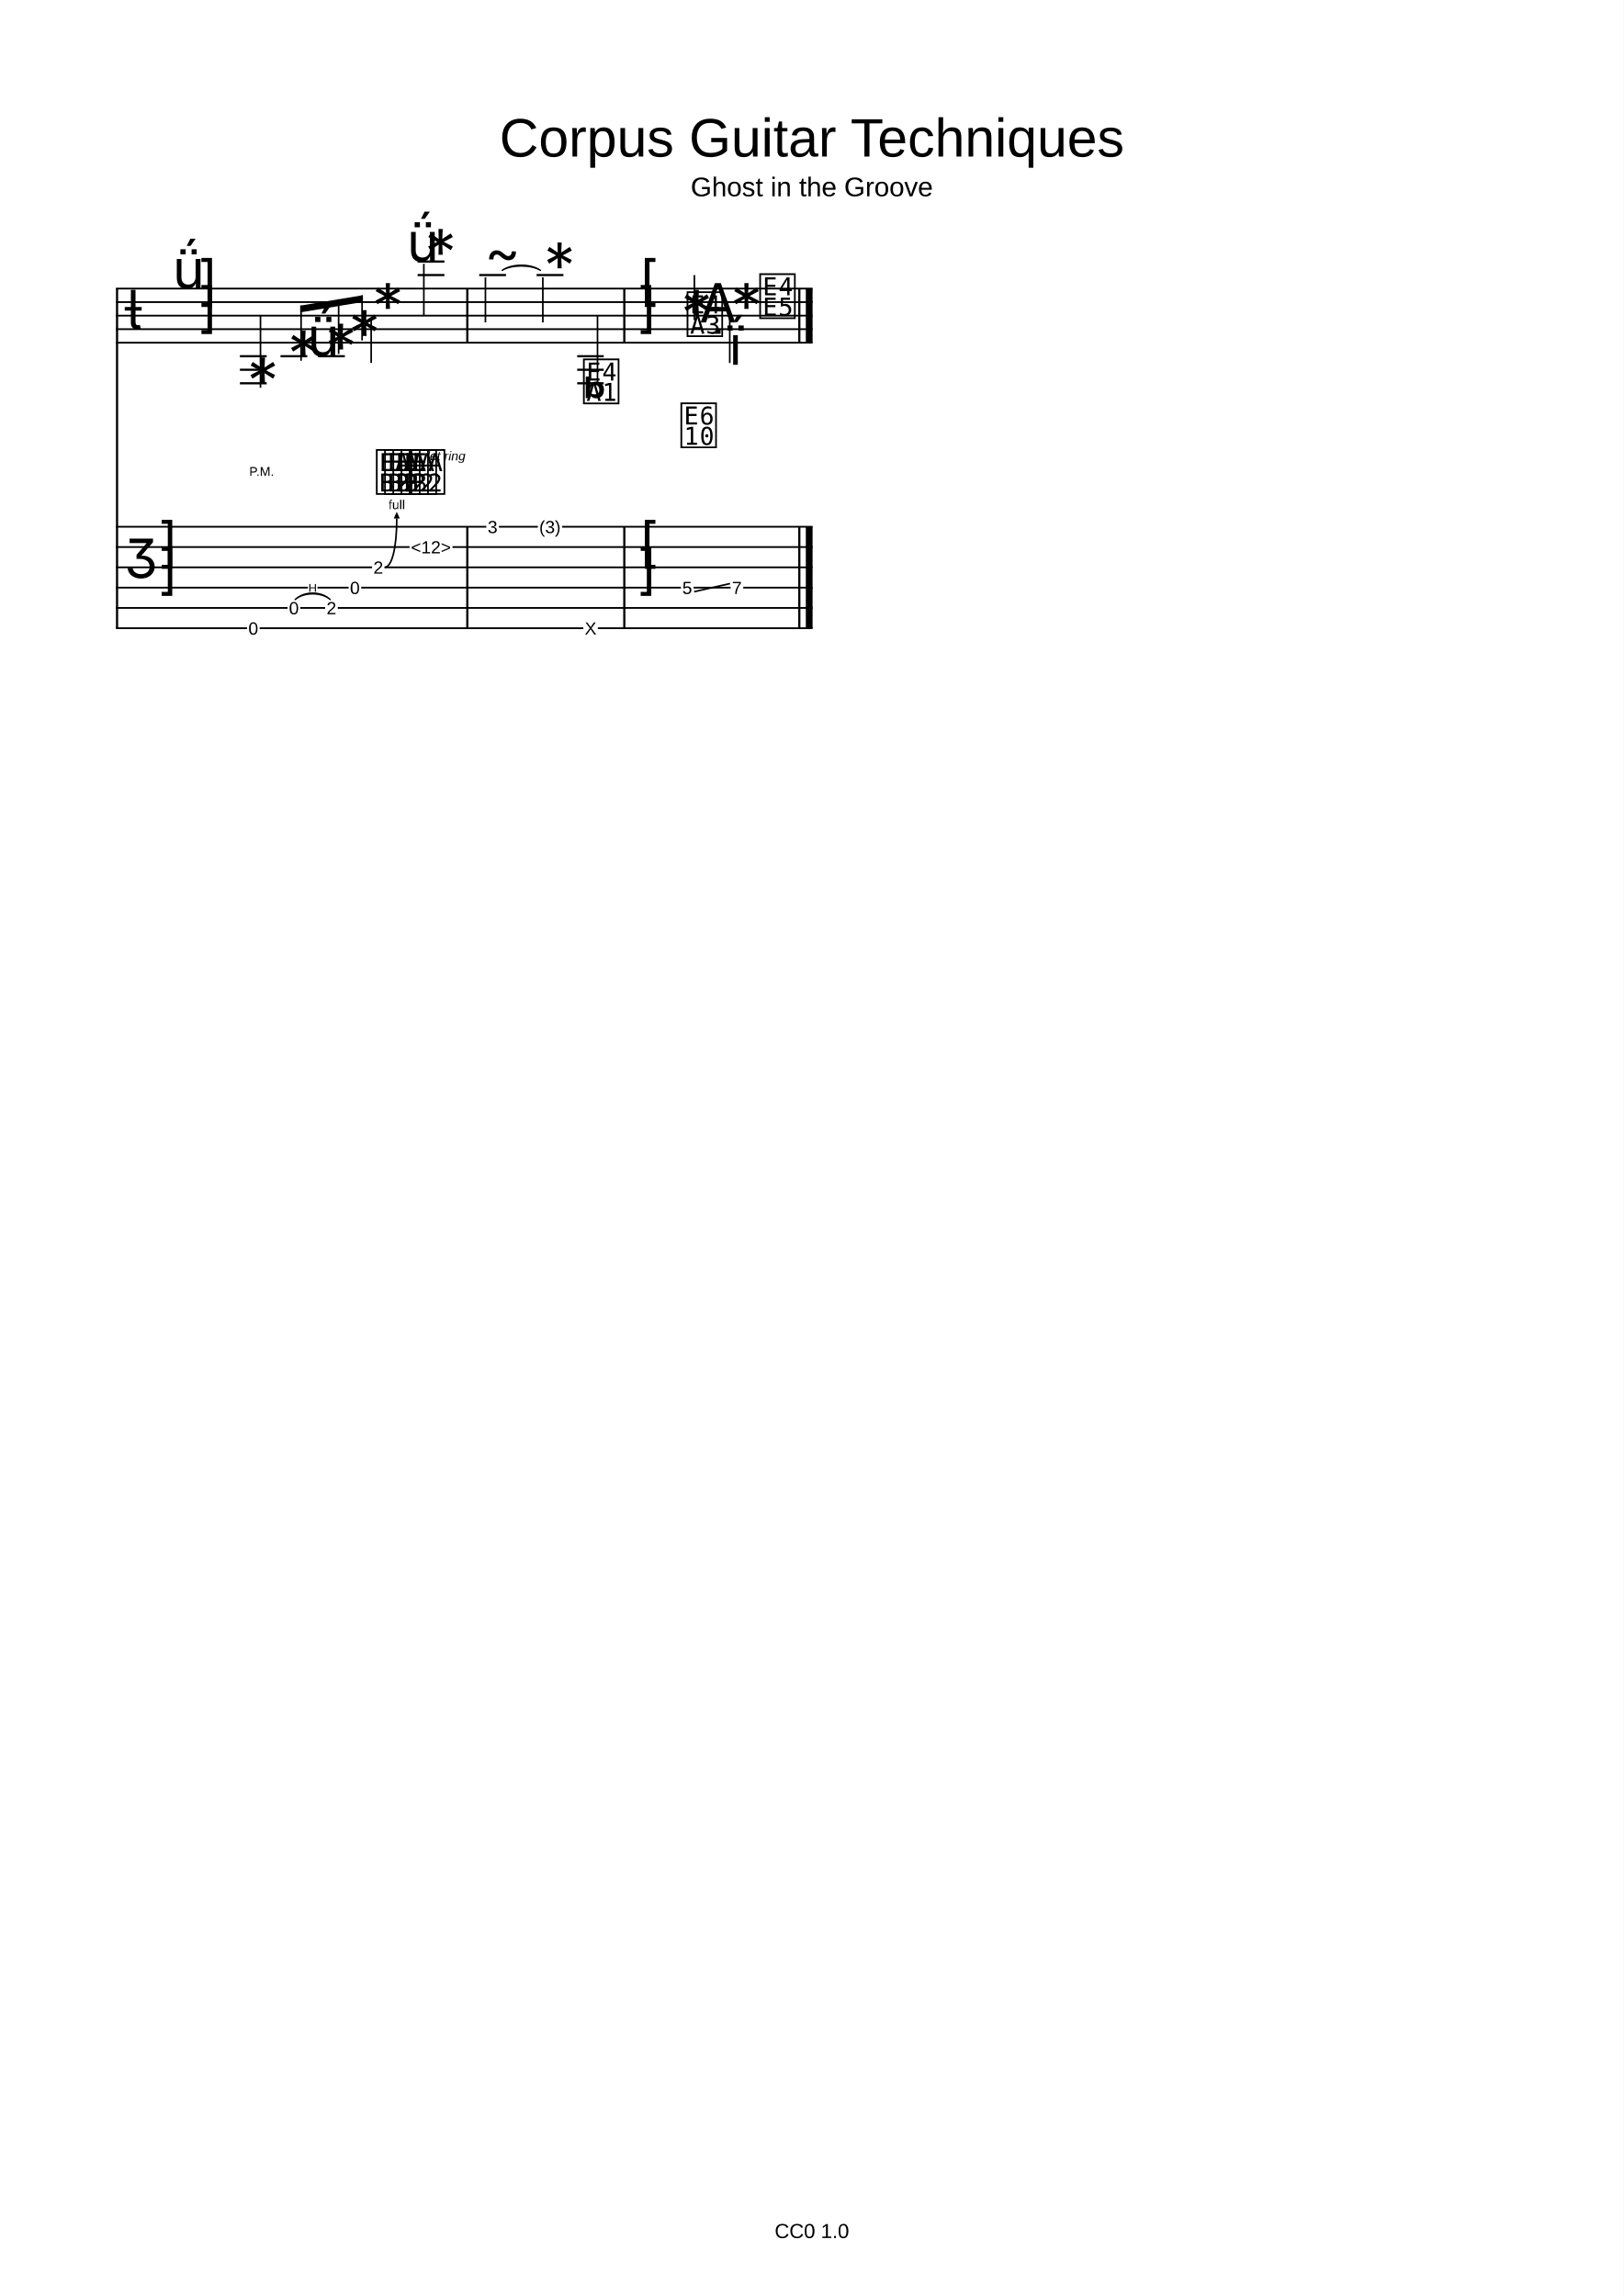
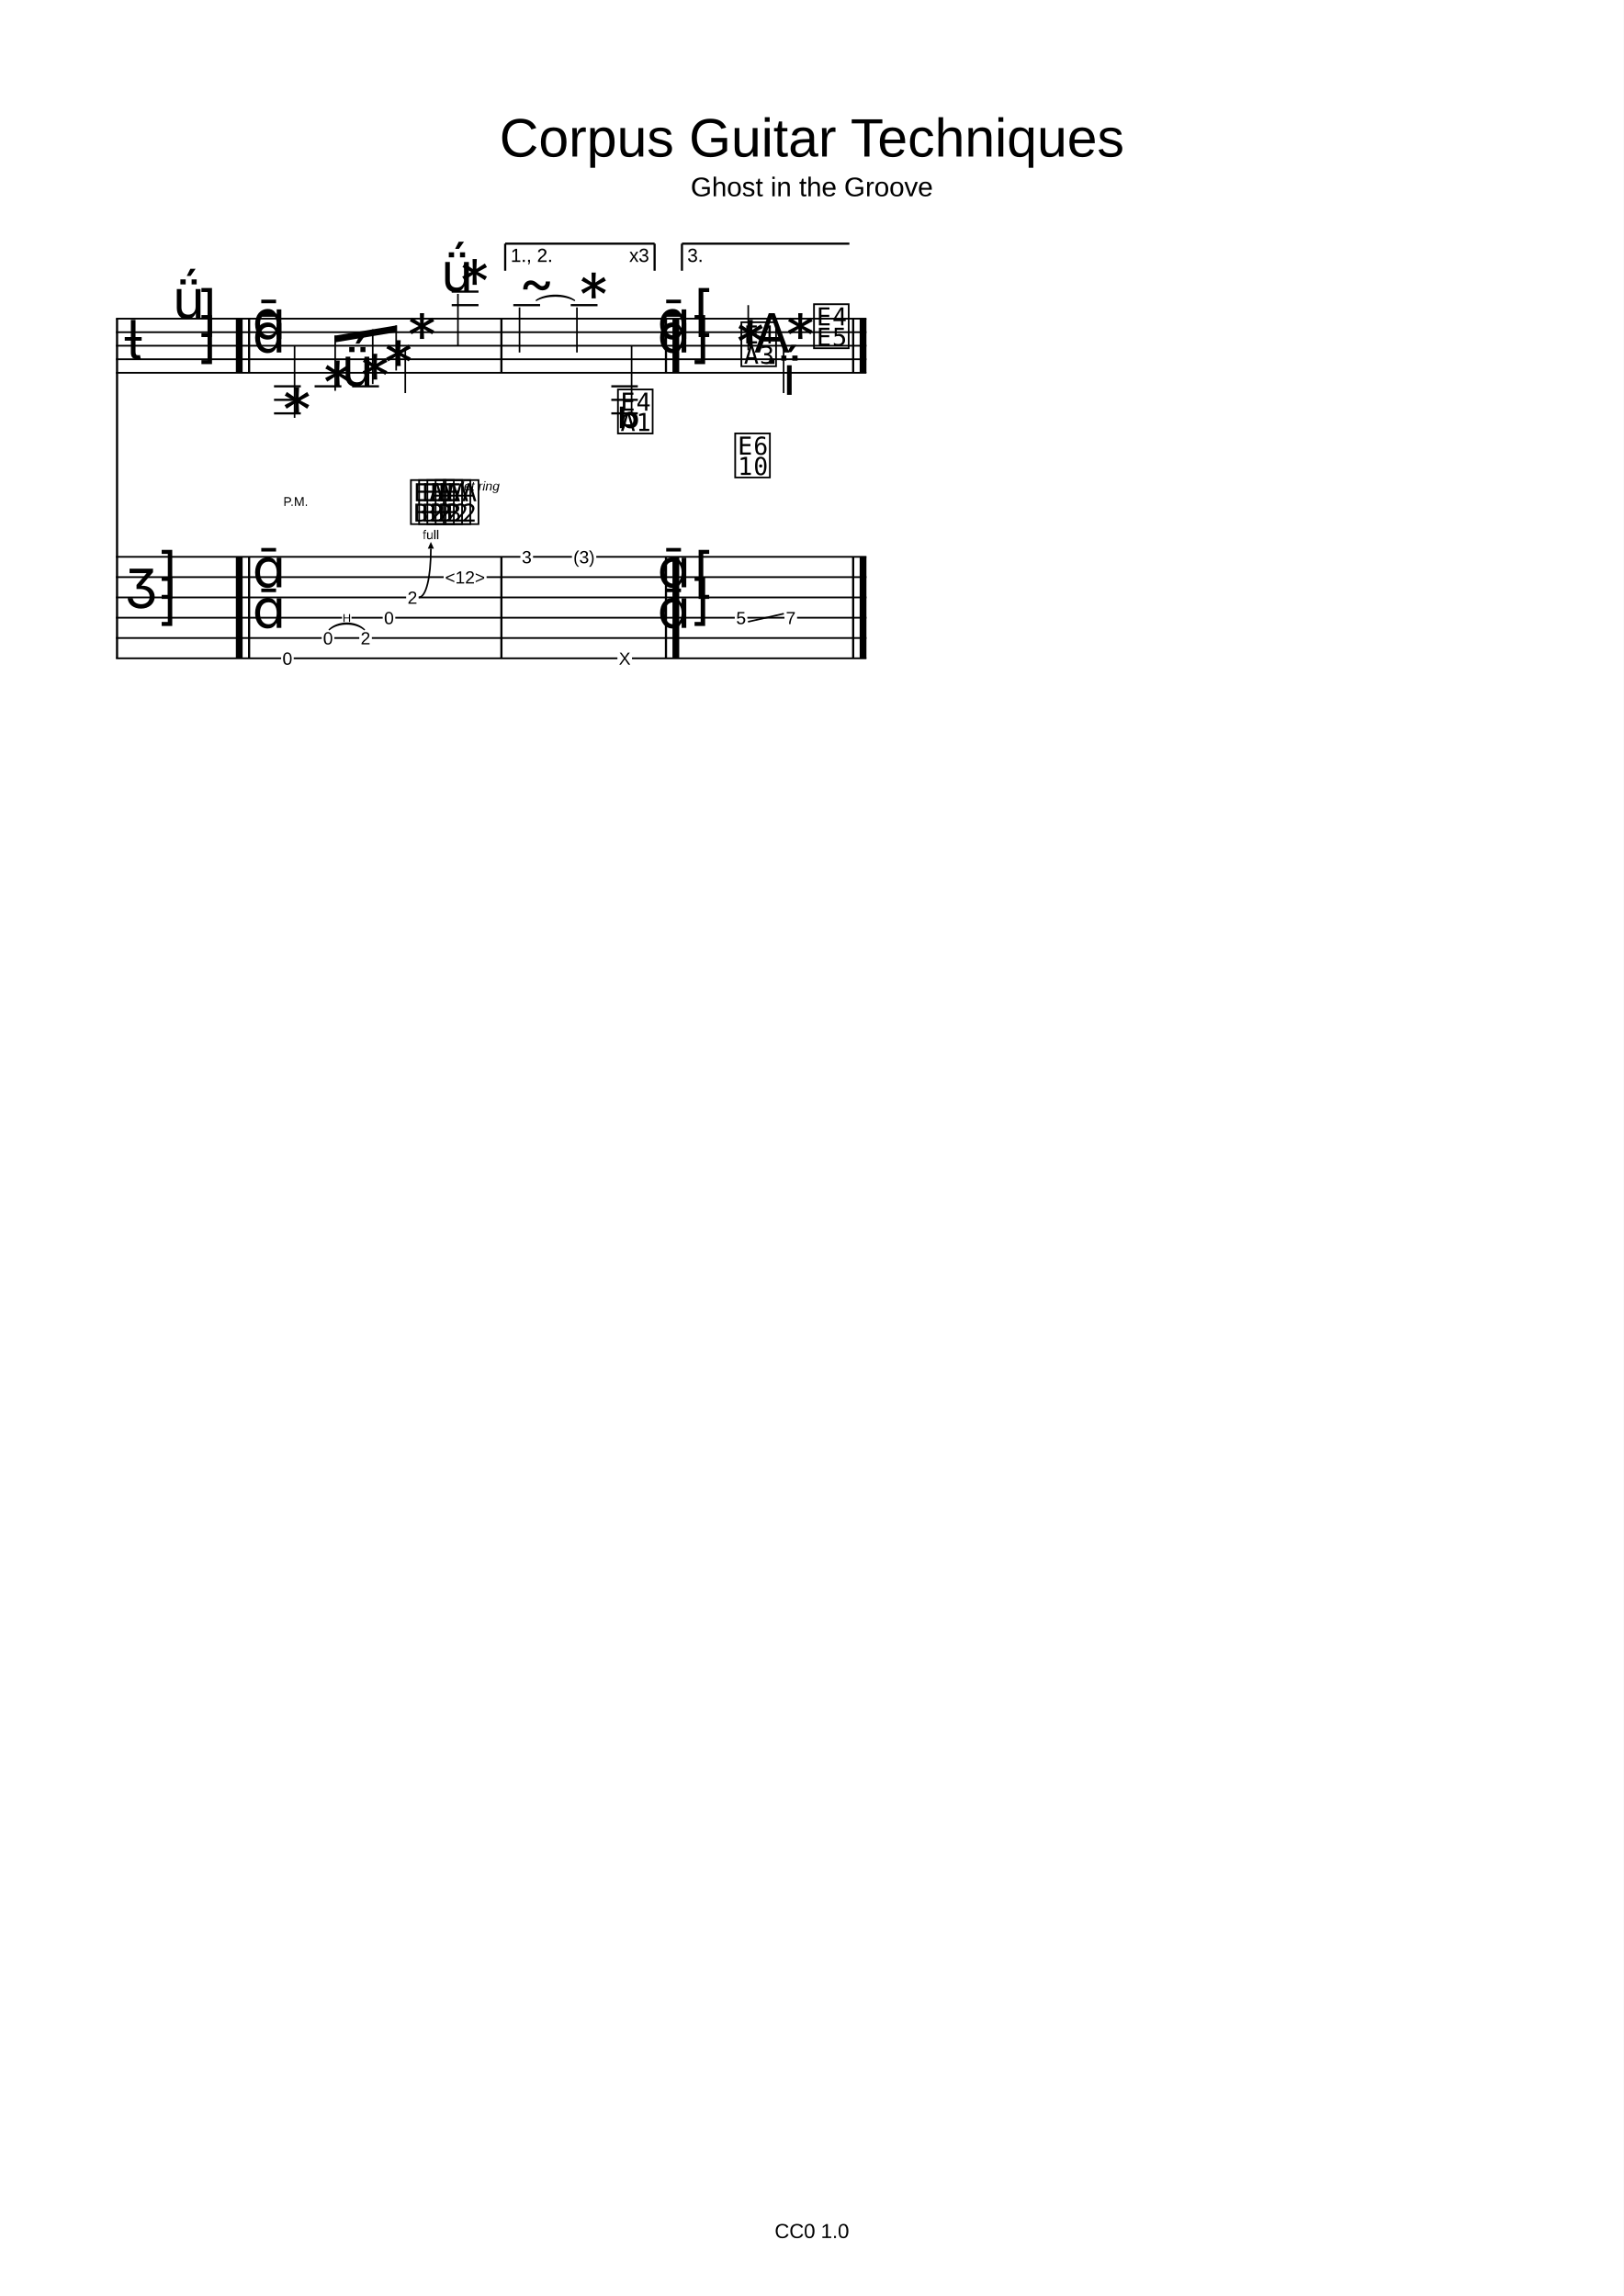
<svg xmlns="http://www.w3.org/2000/svg" width="1200" height="1697.143" viewBox="0 0 120 169.714">
  <style>@font-face{font-family:"Bravura";src:url("Bravura.otf")}text{font-family:"Bravura";font-size:4px}text.t{font-family:Arial,Helvetica,sans-serif}</style>
  <rect x="0" y="0" width="120" height="169.714" fill="white" />
  <g fill="black" stroke="black">
-     <line class="staffLine" x1="8.571" y1="21.331" x2="60.054" y2="21.331" stroke-width="0.13" />
-     <line class="staffLine" x1="8.571" y1="22.331" x2="60.054" y2="22.331" stroke-width="0.13" />
-     <line class="staffLine" x1="8.571" y1="23.331" x2="60.054" y2="23.331" stroke-width="0.13" />
-     <line class="staffLine" x1="8.571" y1="24.331" x2="60.054" y2="24.331" stroke-width="0.13" />
-     <line class="staffLine" x1="8.571" y1="25.331" x2="60.054" y2="25.331" stroke-width="0.13" />
-     <line class="ledgerLine" x1="17.731" y1="26.331" x2="19.711" y2="26.331" stroke-width="0.16" />
-     <line class="ledgerLine" x1="17.731" y1="27.331" x2="19.711" y2="27.331" stroke-width="0.16" />
-     <line class="ledgerLine" x1="17.731" y1="28.331" x2="19.711" y2="28.331" stroke-width="0.16" />
-     <line class="stem" x1="19.251" y1="28.663" x2="19.251" y2="23.331" stroke-width="0.12" />
-     <line class="ledgerLine" x1="20.731" y1="26.331" x2="22.711" y2="26.331" stroke-width="0.16" />
-     <line class="ledgerLine" x1="23.507" y1="26.331" x2="25.487" y2="26.331" stroke-width="0.16" />
-     <line class="stem" x1="27.432" y1="23.499" x2="27.432" y2="26.831" stroke-width="0.12" />
-     <line class="ledgerLine" x1="30.864" y1="20.331" x2="32.844" y2="20.331" stroke-width="0.16" />
-     <line class="ledgerLine" x1="30.864" y1="19.331" x2="32.844" y2="19.331" stroke-width="0.16" />
-     <line class="stem" x1="31.324" y1="19.499" x2="31.324" y2="23.331" stroke-width="0.12" />
-     <line class="stem" x1="22.251" y1="26.663" x2="22.251" y2="22.581" stroke-width="0.12" />
-     <line class="stem" x1="25.027" y1="26.163" x2="25.027" y2="22.12" stroke-width="0.12" />
-     <line class="stem" x1="26.759" y1="25.163" x2="26.759" y2="21.831" stroke-width="0.12" />
-     <line class="barline" x1="34.536" y1="21.331" x2="34.536" y2="25.331" stroke-width="0.16" />
-     <line class="ledgerLine" x1="35.416" y1="20.331" x2="37.396" y2="20.331" stroke-width="0.16" />
-     <line class="stem" x1="35.876" y1="20.499" x2="35.876" y2="23.831" stroke-width="0.12" />
-     <line class="ledgerLine" x1="39.659" y1="20.331" x2="41.639" y2="20.331" stroke-width="0.16" />
-     <line class="stem" x1="40.119" y1="20.499" x2="40.119" y2="23.831" stroke-width="0.12" />
-     <line class="ledgerLine" x1="42.659" y1="26.331" x2="44.619" y2="26.331" stroke-width="0.16" />
-     <line class="ledgerLine" x1="42.659" y1="27.331" x2="44.619" y2="27.331" stroke-width="0.16" />
-     <line class="ledgerLine" x1="42.659" y1="28.331" x2="44.619" y2="28.331" stroke-width="0.16" />
-     <line class="stem" x1="44.159" y1="28.387" x2="44.159" y2="23.331" stroke-width="0.12" />
-     <line class="barline" x1="46.139" y1="21.331" x2="46.139" y2="25.331" stroke-width="0.16" />
-     <line class="stem" x1="51.319" y1="23.663" x2="51.319" y2="20.331" stroke-width="0.12" />
-     <line class="stem" x1="53.933" y1="23.499" x2="53.933" y2="26.831" stroke-width="0.12" />
-     <line class="barline" x1="59.074" y1="21.331" x2="59.074" y2="25.331" stroke-width="0.16" />
-     <line class="barline" x1="59.804" y1="21.331" x2="59.804" y2="25.331" stroke-width="0.5" />
-     <line class="staffLine" x1="8.571" y1="38.936" x2="60.054" y2="38.936" stroke-width="0.13" />
-     <line class="staffLine" x1="8.571" y1="40.436" x2="60.054" y2="40.436" stroke-width="0.13" />
-     <line class="staffLine" x1="8.571" y1="41.936" x2="60.054" y2="41.936" stroke-width="0.13" />
-     <line class="staffLine" x1="8.571" y1="43.436" x2="60.054" y2="43.436" stroke-width="0.13" />
-     <line class="staffLine" x1="8.571" y1="44.936" x2="60.054" y2="44.936" stroke-width="0.13" />
-     <line class="staffLine" x1="8.571" y1="46.436" x2="60.054" y2="46.436" stroke-width="0.13" />
-     <line class="barline" x1="34.536" y1="38.936" x2="34.536" y2="46.436" stroke-width="0.16" />
-     <line class="barline" x1="46.139" y1="38.936" x2="46.139" y2="46.436" stroke-width="0.16" />
-     <line class="slide" x1="51.3" y1="43.736" x2="53.951" y2="43.136" stroke-width="0.12" />
-     <line class="barline" x1="59.074" y1="38.936" x2="59.074" y2="46.436" stroke-width="0.16" />
-     <line class="barline" x1="59.804" y1="38.936" x2="59.804" y2="46.436" stroke-width="0.5" />
-     <line class="barline" x1="8.651" y1="21.331" x2="8.651" y2="46.436" stroke-width="0.16" />
-     <polygon class="beam" stroke="none" points="22.191,22.591 26.819,21.821 26.819,22.321 22.191,23.091" />
-     <text class="clef" x="9.171" y="24.331" stroke="none"></text>
-     <text class="keySignature" x="12.755" y="21.331" stroke="none"></text>
-     <text class="timeSignature" x="14.651" y="22.331" stroke="none"></text>
-     <text class="timeSignature" x="14.651" y="24.331" stroke="none"></text>
-     <text class="notehead" x="18.131" y="28.831" stroke="none"></text>
-     <text class="notehead" x="21.131" y="26.831" stroke="none"></text>
-     <text class="notehead" x="23.907" y="26.331" stroke="none"></text>
-     <text class="accidental" x="22.711" y="26.331" stroke="none"></text>
-     <text class="notehead" x="25.639" y="25.331" stroke="none"></text>
-     <text class="notehead" x="27.372" y="23.331" stroke="none"></text>
-     <text class="notehead" x="31.264" y="19.331" stroke="none"></text>
-     <text class="accidental" x="30.068" y="19.331" stroke="none"></text>
-     <text class="notehead" x="35.816" y="20.331" stroke="none"></text>
-     <text class="notehead" x="40.059" y="20.331" stroke="none"></text>
-     <text class="notehead" x="43.059" y="28.831" stroke="none"></text>
-     <text class="articulation" x="42.961" y="29.631" stroke="none"></text>
-     <text class="timeSignature" x="47.217" y="22.331" stroke="none"></text>
-     <text class="timeSignature" x="47.119" y="24.331" stroke="none"></text>
-     <text class="notehead" x="50.199" y="23.831" stroke="none"></text>
-     <text class="dot" x="51.679" y="23.831" stroke="none"></text>
-     <text class="articulation" x="50.621" y="24.663" stroke="none"></text>
-     <text class="notehead" x="53.873" y="23.331" stroke="none"></text>
-     <text class="flag" x="53.873" y="26.963" stroke="none"></text>
-     <text class="rest" x="55.99" y="23.331" stroke="none"></text>
-     <text class="clef" x="9.183" y="42.718" stroke="none"></text>
-     <text class="timeSignature" x="11.715" y="41.686" stroke="none"></text>
-     <text class="timeSignature" x="11.715" y="43.686" stroke="none"></text>
-     <text class="timeSignature" x="47.217" y="41.686" stroke="none"></text>
-     <text class="timeSignature" x="47.119" y="43.686" stroke="none"></text>
-     <text class="vibrato" x="27.658" y="36.329" stroke="none"></text>
-     <text class="vibrato" x="28.266" y="36.329" stroke="none"></text>
-     <text class="vibrato" x="28.874" y="36.329" stroke="none"></text>
-     <text class="vibrato" x="29.482" y="36.329" stroke="none"></text>
-     <text class="vibrato" x="30.09" y="36.329" stroke="none"></text>
-     <text class="technique" x="50.165" y="32.879" stroke="none"></text>
+     <line class="staffLine" x1="8.571" y1="23.555" x2="64.034" y2="23.555" stroke-width="0.13" />
+     <line class="staffLine" x1="8.571" y1="24.555" x2="64.034" y2="24.555" stroke-width="0.13" />
+     <line class="staffLine" x1="8.571" y1="25.555" x2="64.034" y2="25.555" stroke-width="0.13" />
+     <line class="staffLine" x1="8.571" y1="26.555" x2="64.034" y2="26.555" stroke-width="0.13" />
+     <line class="staffLine" x1="8.571" y1="27.555" x2="64.034" y2="27.555" stroke-width="0.13" />
+     <line class="barline" x1="17.681" y1="23.555" x2="17.681" y2="27.555" stroke-width="0.5" />
+     <line class="barline" x1="18.411" y1="23.555" x2="18.411" y2="27.555" stroke-width="0.16" />
+     <line class="ledgerLine" x1="20.251" y1="28.555" x2="22.231" y2="28.555" stroke-width="0.16" />
+     <line class="ledgerLine" x1="20.251" y1="29.555" x2="22.231" y2="29.555" stroke-width="0.16" />
+     <line class="ledgerLine" x1="20.251" y1="30.555" x2="22.231" y2="30.555" stroke-width="0.16" />
+     <line class="stem" x1="21.771" y1="30.887" x2="21.771" y2="25.555" stroke-width="0.12" />
+     <line class="ledgerLine" x1="23.251" y1="28.555" x2="25.231" y2="28.555" stroke-width="0.16" />
+     <line class="ledgerLine" x1="26.027" y1="28.555" x2="28.007" y2="28.555" stroke-width="0.16" />
+     <line class="stem" x1="29.952" y1="25.723" x2="29.952" y2="29.055" stroke-width="0.12" />
+     <line class="ledgerLine" x1="33.384" y1="22.555" x2="35.364" y2="22.555" stroke-width="0.16" />
+     <line class="ledgerLine" x1="33.384" y1="21.555" x2="35.364" y2="21.555" stroke-width="0.16" />
+     <line class="stem" x1="33.844" y1="21.723" x2="33.844" y2="25.555" stroke-width="0.12" />
+     <line class="stem" x1="24.771" y1="28.887" x2="24.771" y2="24.805" stroke-width="0.12" />
+     <line class="stem" x1="27.547" y1="28.387" x2="27.547" y2="24.344" stroke-width="0.12" />
+     <line class="stem" x1="29.279" y1="27.387" x2="29.279" y2="24.055" stroke-width="0.12" />
+     <line class="barline" x1="37.056" y1="23.555" x2="37.056" y2="27.555" stroke-width="0.16" />
+     <line class="ledgerLine" x1="37.936" y1="22.555" x2="39.916" y2="22.555" stroke-width="0.16" />
+     <line class="stem" x1="38.396" y1="22.723" x2="38.396" y2="26.055" stroke-width="0.12" />
+     <line class="ledgerLine" x1="42.179" y1="22.555" x2="44.159" y2="22.555" stroke-width="0.16" />
+     <line class="stem" x1="42.639" y1="22.723" x2="42.639" y2="26.055" stroke-width="0.12" />
+     <line class="ledgerLine" x1="45.179" y1="28.555" x2="47.139" y2="28.555" stroke-width="0.16" />
+     <line class="ledgerLine" x1="45.179" y1="29.555" x2="47.139" y2="29.555" stroke-width="0.16" />
+     <line class="ledgerLine" x1="45.179" y1="30.555" x2="47.139" y2="30.555" stroke-width="0.16" />
+     <line class="stem" x1="46.679" y1="30.611" x2="46.679" y2="25.555" stroke-width="0.12" />
+     <line class="barline" x1="49.219" y1="23.555" x2="49.219" y2="27.555" stroke-width="0.16" />
+     <line class="barline" x1="49.949" y1="23.555" x2="49.949" y2="27.555" stroke-width="0.5" />
+     <line class="stem" x1="55.299" y1="25.887" x2="55.299" y2="22.555" stroke-width="0.12" />
+     <line class="stem" x1="57.913" y1="25.723" x2="57.913" y2="29.055" stroke-width="0.12" />
+     <line class="barline" x1="63.054" y1="23.555" x2="63.054" y2="27.555" stroke-width="0.16" />
+     <line class="barline" x1="63.784" y1="23.555" x2="63.784" y2="27.555" stroke-width="0.5" />
+     <line class="staffLine" x1="8.571" y1="41.16" x2="64.034" y2="41.16" stroke-width="0.13" />
+     <line class="staffLine" x1="8.571" y1="42.66" x2="64.034" y2="42.66" stroke-width="0.13" />
+     <line class="staffLine" x1="8.571" y1="44.16" x2="64.034" y2="44.16" stroke-width="0.13" />
+     <line class="staffLine" x1="8.571" y1="45.66" x2="64.034" y2="45.66" stroke-width="0.13" />
+     <line class="staffLine" x1="8.571" y1="47.16" x2="64.034" y2="47.16" stroke-width="0.13" />
+     <line class="staffLine" x1="8.571" y1="48.66" x2="64.034" y2="48.66" stroke-width="0.13" />
+     <line class="barline" x1="17.681" y1="41.16" x2="17.681" y2="48.66" stroke-width="0.5" />
+     <line class="barline" x1="18.411" y1="41.16" x2="18.411" y2="48.66" stroke-width="0.16" />
+     <line class="barline" x1="37.056" y1="41.16" x2="37.056" y2="48.66" stroke-width="0.16" />
+     <line class="barline" x1="49.219" y1="41.16" x2="49.219" y2="48.66" stroke-width="0.16" />
+     <line class="barline" x1="49.949" y1="41.16" x2="49.949" y2="48.66" stroke-width="0.5" />
+     <line class="slide" x1="55.28" y1="45.96" x2="57.931" y2="45.36" stroke-width="0.12" />
+     <line class="barline" x1="63.054" y1="41.16" x2="63.054" y2="48.66" stroke-width="0.16" />
+     <line class="barline" x1="63.784" y1="41.16" x2="63.784" y2="48.66" stroke-width="0.5" />
+     <line class="volta" x1="37.336" y1="18.011" x2="48.379" y2="18.011" stroke-width="0.16" />
+     <line class="volta" x1="37.336" y1="18.011" x2="37.336" y2="20.011" stroke-width="0.16" />
+     <line class="volta" x1="48.379" y1="18.011" x2="48.379" y2="20.011" stroke-width="0.16" />
+     <line class="volta" x1="50.399" y1="18.011" x2="62.774" y2="18.011" stroke-width="0.16" />
+     <line class="volta" x1="50.399" y1="18.011" x2="50.399" y2="20.011" stroke-width="0.16" />
+     <line class="barline" x1="8.651" y1="23.555" x2="8.651" y2="48.66" stroke-width="0.16" />
+     <polygon class="beam" stroke="none" points="24.711,24.815 29.339,24.045 29.339,24.545 24.711,25.315" />
+     <text class="clef" x="9.171" y="26.555" stroke="none"></text>
+     <text class="keySignature" x="12.755" y="23.555" stroke="none"></text>
+     <text class="timeSignature" x="14.651" y="24.555" stroke="none"></text>
+     <text class="timeSignature" x="14.651" y="26.555" stroke="none"></text>
+     <text class="repeat" x="18.651" y="25.055" stroke="none"></text>
+     <text class="repeat" x="18.651" y="26.055" stroke="none"></text>
+     <text class="notehead" x="20.651" y="31.055" stroke="none"></text>
+     <text class="notehead" x="23.651" y="29.055" stroke="none"></text>
+     <text class="notehead" x="26.427" y="28.555" stroke="none"></text>
+     <text class="accidental" x="25.231" y="28.555" stroke="none"></text>
+     <text class="notehead" x="28.159" y="27.555" stroke="none"></text>
+     <text class="notehead" x="29.892" y="25.555" stroke="none"></text>
+     <text class="notehead" x="33.784" y="21.555" stroke="none"></text>
+     <text class="accidental" x="32.588" y="21.555" stroke="none"></text>
+     <text class="notehead" x="38.336" y="22.555" stroke="none"></text>
+     <text class="notehead" x="42.579" y="22.555" stroke="none"></text>
+     <text class="notehead" x="45.579" y="31.055" stroke="none"></text>
+     <text class="articulation" x="45.481" y="31.855" stroke="none"></text>
+     <text class="repeat" x="48.579" y="25.055" stroke="none"></text>
+     <text class="repeat" x="48.579" y="26.055" stroke="none"></text>
+     <text class="timeSignature" x="51.197" y="24.555" stroke="none"></text>
+     <text class="timeSignature" x="51.099" y="26.555" stroke="none"></text>
+     <text class="notehead" x="54.179" y="26.055" stroke="none"></text>
+     <text class="dot" x="55.659" y="26.055" stroke="none"></text>
+     <text class="articulation" x="54.601" y="26.887" stroke="none"></text>
+     <text class="notehead" x="57.853" y="25.555" stroke="none"></text>
+     <text class="flag" x="57.853" y="29.187" stroke="none"></text>
+     <text class="rest" x="59.97" y="25.555" stroke="none"></text>
+     <text class="clef" x="9.183" y="44.942" stroke="none"></text>
+     <text class="timeSignature" x="11.715" y="43.91" stroke="none"></text>
+     <text class="timeSignature" x="11.715" y="45.91" stroke="none"></text>
+     <text class="repeat" x="18.651" y="43.41" stroke="none"></text>
+     <text class="repeat" x="18.651" y="46.41" stroke="none"></text>
+     <text class="repeat" x="48.579" y="43.41" stroke="none"></text>
+     <text class="repeat" x="48.579" y="46.41" stroke="none"></text>
+     <text class="timeSignature" x="51.197" y="43.91" stroke="none"></text>
+     <text class="timeSignature" x="51.099" y="45.91" stroke="none"></text>
+     <text class="vibrato" x="30.178" y="38.553" stroke="none"></text>
+     <text class="vibrato" x="30.786" y="38.553" stroke="none"></text>
+     <text class="vibrato" x="31.394" y="38.553" stroke="none"></text>
+     <text class="vibrato" x="32.002" y="38.553" stroke="none"></text>
+     <text class="vibrato" x="32.61" y="38.553" stroke="none"></text>
+     <text class="technique" x="54.145" y="35.103" stroke="none"></text>
    <text class="t credit" x="60" y="11.571" style="font-size:4px" text-anchor="middle" stroke="none">Corpus Guitar Techniques</text>
    <text class="t credit" x="60" y="14.511" style="font-size:2px" text-anchor="middle" stroke="none">Ghost in the Groove</text>
-     <rect class="knockout" x="18.256" y="45.864" width="0.931" height="1.144" fill="white" stroke="none" />
-     <text class="t fretNumber" x="18.721" y="46.904" style="font-size:1.3px" text-anchor="middle" stroke="none">0</text>
-     <rect class="knockout" x="21.256" y="44.364" width="0.931" height="1.144" fill="white" stroke="none" />
-     <text class="t fretNumber" x="21.721" y="45.404" style="font-size:1.3px" text-anchor="middle" stroke="none">0</text>
-     <rect class="knockout" x="24.032" y="44.364" width="0.931" height="1.144" fill="white" stroke="none" />
-     <text class="t fretNumber" x="24.497" y="45.404" style="font-size:1.3px" text-anchor="middle" stroke="none">2</text>
-     <rect class="knockout" x="22.758" y="43.068" width="0.703" height="0.748" fill="white" stroke="none" />
-     <text class="t technique" x="23.109" y="43.748" style="font-size:0.85px" text-anchor="middle" stroke="none">H</text>
-     <rect class="knockout" x="25.764" y="42.864" width="0.931" height="1.144" fill="white" stroke="none" />
-     <text class="t fretNumber" x="26.229" y="43.904" style="font-size:1.3px" text-anchor="middle" stroke="none">0</text>
-     <rect class="knockout" x="27.496" y="41.364" width="0.931" height="1.144" fill="white" stroke="none" />
-     <text class="t fretNumber" x="27.962" y="42.404" style="font-size:1.3px" text-anchor="middle" stroke="none">2</text>
-     <rect class="knockout" x="30.268" y="39.864" width="3.172" height="1.144" fill="white" stroke="none" />
-     <text class="t fretNumber" x="31.854" y="40.904" style="font-size:1.3px" text-anchor="middle" stroke="none">&lt;12&gt;</text>
-     <rect class="knockout" x="35.941" y="38.364" width="0.931" height="1.144" fill="white" stroke="none" />
-     <text class="t fretNumber" x="36.406" y="39.404" style="font-size:1.3px" text-anchor="middle" stroke="none">3</text>
-     <rect class="knockout" x="39.75" y="38.364" width="1.797" height="1.144" fill="white" stroke="none" />
-     <text class="t fretNumber" x="40.649" y="39.404" style="font-size:1.3px" text-anchor="middle" stroke="none">(3)</text>
-     <rect class="knockout" x="43.111" y="45.864" width="1.075" height="1.144" fill="white" stroke="none" />
-     <text class="t fretNumber" x="43.649" y="46.904" style="font-size:1.3px" text-anchor="middle" stroke="none">X</text>
-     <rect class="knockout" x="50.323" y="42.864" width="0.931" height="1.144" fill="white" stroke="none" />
-     <text class="t fretNumber" x="50.789" y="43.904" style="font-size:1.3px" text-anchor="middle" stroke="none">5</text>
-     <rect class="knockout" x="53.997" y="42.864" width="0.931" height="1.144" fill="white" stroke="none" />
-     <text class="t fretNumber" x="54.463" y="43.904" style="font-size:1.3px" text-anchor="middle" stroke="none">7</text>
-     <text class="t technique" x="18.421" y="35.179" style="font-size:0.95px" text-anchor="start" stroke="none">P.M.</text>
-     <text class="t technique" x="31.554" y="34.029" style="font-size:0.95px;font-style:italic" text-anchor="start" stroke="none">let ring</text>
-     <text class="t bend" x="29.323" y="37.629" style="font-size:0.95px" text-anchor="middle" stroke="none">full</text>
+     <rect class="knockout" x="20.776" y="48.088" width="0.931" height="1.144" fill="white" stroke="none" />
+     <text class="t fretNumber" x="21.241" y="49.128" style="font-size:1.3px" text-anchor="middle" stroke="none">0</text>
+     <rect class="knockout" x="23.776" y="46.588" width="0.931" height="1.144" fill="white" stroke="none" />
+     <text class="t fretNumber" x="24.241" y="47.628" style="font-size:1.3px" text-anchor="middle" stroke="none">0</text>
+     <rect class="knockout" x="26.552" y="46.588" width="0.931" height="1.144" fill="white" stroke="none" />
+     <text class="t fretNumber" x="27.017" y="47.628" style="font-size:1.3px" text-anchor="middle" stroke="none">2</text>
+     <rect class="knockout" x="25.278" y="45.292" width="0.703" height="0.748" fill="white" stroke="none" />
+     <text class="t technique" x="25.629" y="45.972" style="font-size:0.85px" text-anchor="middle" stroke="none">H</text>
+     <rect class="knockout" x="28.284" y="45.088" width="0.931" height="1.144" fill="white" stroke="none" />
+     <text class="t fretNumber" x="28.749" y="46.128" style="font-size:1.3px" text-anchor="middle" stroke="none">0</text>
+     <rect class="knockout" x="30.016" y="43.588" width="0.931" height="1.144" fill="white" stroke="none" />
+     <text class="t fretNumber" x="30.482" y="44.628" style="font-size:1.3px" text-anchor="middle" stroke="none">2</text>
+     <rect class="knockout" x="32.788" y="42.088" width="3.172" height="1.144" fill="white" stroke="none" />
+     <text class="t fretNumber" x="34.374" y="43.128" style="font-size:1.3px" text-anchor="middle" stroke="none">&lt;12&gt;</text>
+     <rect class="knockout" x="38.461" y="40.588" width="0.931" height="1.144" fill="white" stroke="none" />
+     <text class="t fretNumber" x="38.926" y="41.628" style="font-size:1.3px" text-anchor="middle" stroke="none">3</text>
+     <rect class="knockout" x="42.27" y="40.588" width="1.797" height="1.144" fill="white" stroke="none" />
+     <text class="t fretNumber" x="43.169" y="41.628" style="font-size:1.3px" text-anchor="middle" stroke="none">(3)</text>
+     <rect class="knockout" x="45.631" y="48.088" width="1.075" height="1.144" fill="white" stroke="none" />
+     <text class="t fretNumber" x="46.169" y="49.128" style="font-size:1.3px" text-anchor="middle" stroke="none">X</text>
+     <rect class="knockout" x="54.303" y="45.088" width="0.931" height="1.144" fill="white" stroke="none" />
+     <text class="t fretNumber" x="54.769" y="46.128" style="font-size:1.3px" text-anchor="middle" stroke="none">5</text>
+     <rect class="knockout" x="57.977" y="45.088" width="0.931" height="1.144" fill="white" stroke="none" />
+     <text class="t fretNumber" x="58.443" y="46.128" style="font-size:1.3px" text-anchor="middle" stroke="none">7</text>
+     <text class="t technique" x="20.941" y="37.403" style="font-size:0.95px" text-anchor="start" stroke="none">P.M.</text>
+     <text class="t technique" x="34.074" y="36.253" style="font-size:0.95px;font-style:italic" text-anchor="start" stroke="none">let ring</text>
+     <text class="t bend" x="31.843" y="39.853" style="font-size:0.95px" text-anchor="middle" stroke="none">full</text>
+     <text class="t volta" x="37.736" y="19.361" style="font-size:1.4px" text-anchor="start" stroke="none">1., 2.</text>
+     <text class="t volta" x="50.799" y="19.361" style="font-size:1.4px" text-anchor="start" stroke="none">3.</text>
+     <text class="t repeat" x="47.979" y="19.361" style="font-size:1.4px" text-anchor="end" stroke="none">x3</text>
    <text class="t credit" x="60" y="165.429" style="font-size:1.5px" text-anchor="middle" stroke="none">CC0 1.0</text>
-     <path class="tie" stroke-width="0.1" stroke-linejoin="round" d="M37.116,19.981 C37.822,19.475 39.233,19.475 39.939,19.981 C39.233,19.555 37.822,19.555 37.116,19.981Z" />
-     <path class="slur" stroke-width="0.1" stroke-linejoin="round" d="M21.812,44.318 C22.461,43.678 23.758,43.678 24.407,44.318 C23.758,43.758 22.461,43.758 21.812,44.318Z" />
-     <path class="bend" fill="none" stroke-width="0.12" d="M28.423,41.936 C28.963,41.936 29.323,40.494 29.323,38.329" />
-     <polygon class="bend" stroke="none" points="29.323,37.829 29.098,38.329 29.548,38.329" />
+     <path class="tie" stroke-width="0.1" stroke-linejoin="round" d="M39.636,22.205 C40.342,21.699 41.753,21.699 42.459,22.205 C41.753,21.779 40.342,21.779 39.636,22.205Z" />
+     <path class="slur" stroke-width="0.1" stroke-linejoin="round" d="M24.332,46.542 C24.981,45.902 26.278,45.902 26.927,46.542 C26.278,45.982 24.981,45.982 24.332,46.542Z" />
+     <path class="bend" fill="none" stroke-width="0.12" d="M30.943,44.16 C31.483,44.16 31.843,42.718 31.843,40.553" />
+     <polygon class="bend" stroke="none" points="31.843,40.053 31.618,40.553 32.068,40.553" />
  </g>
</svg>
